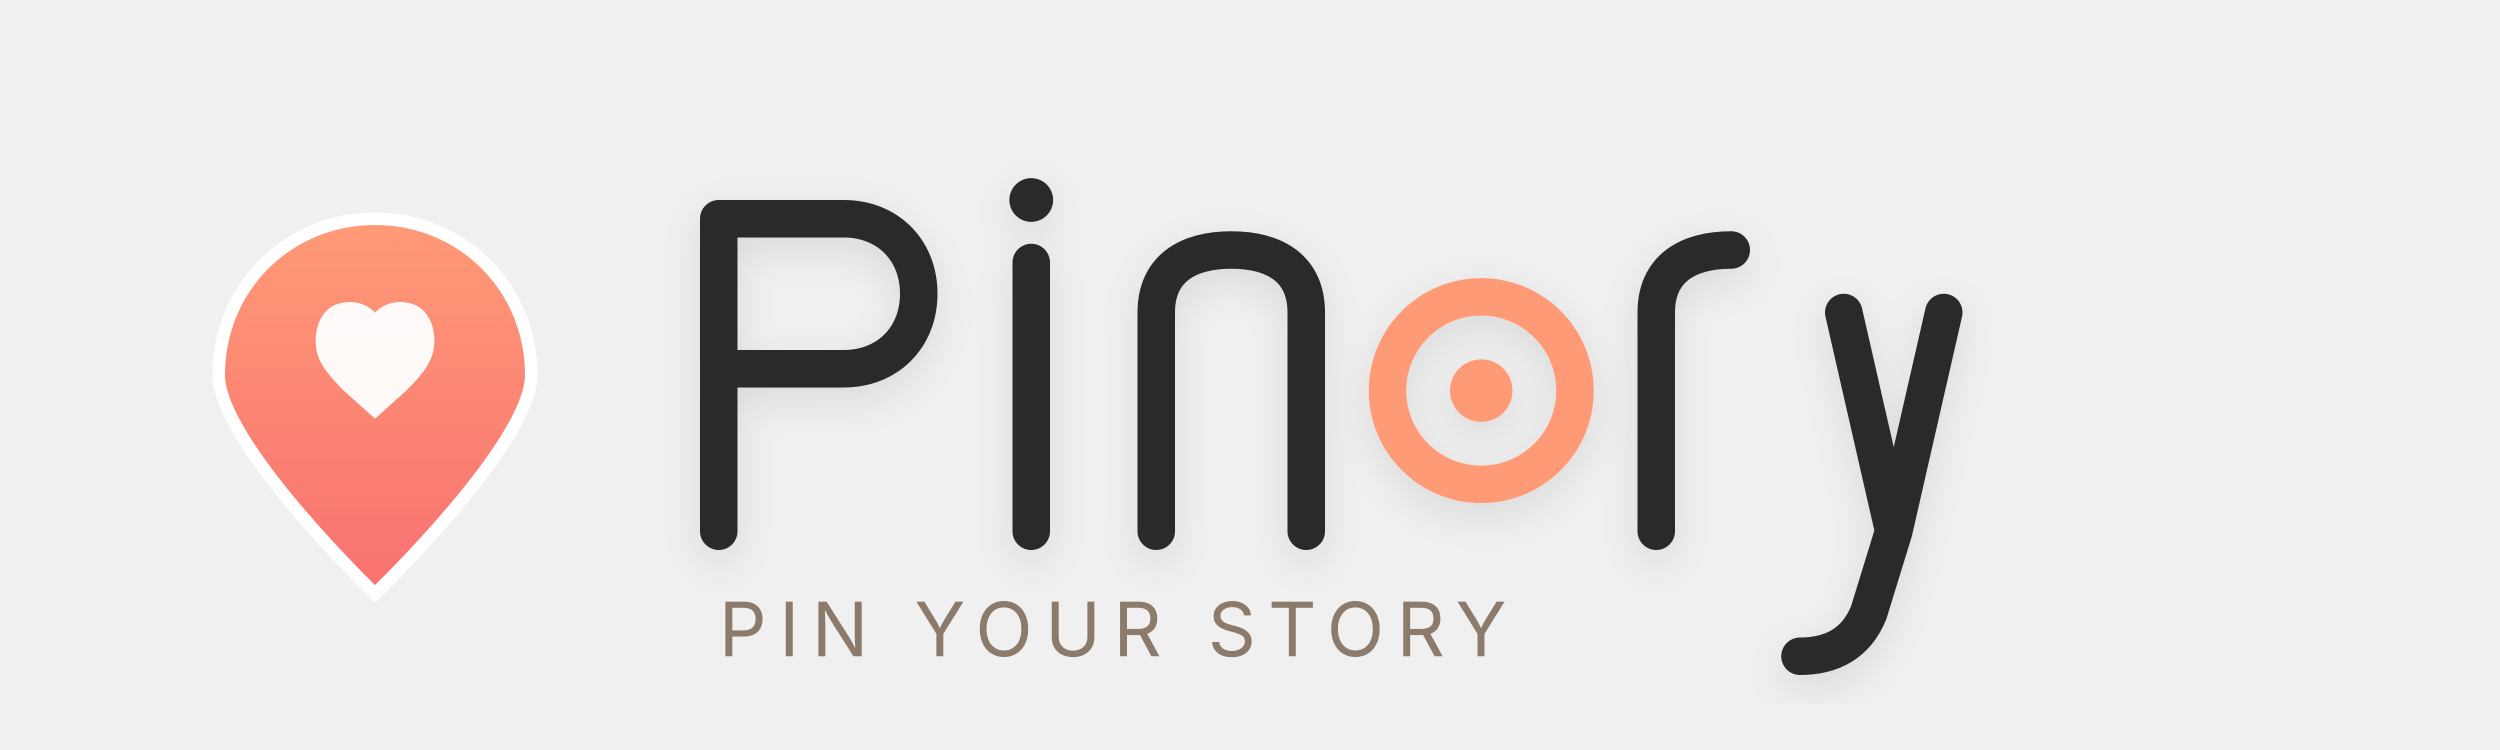
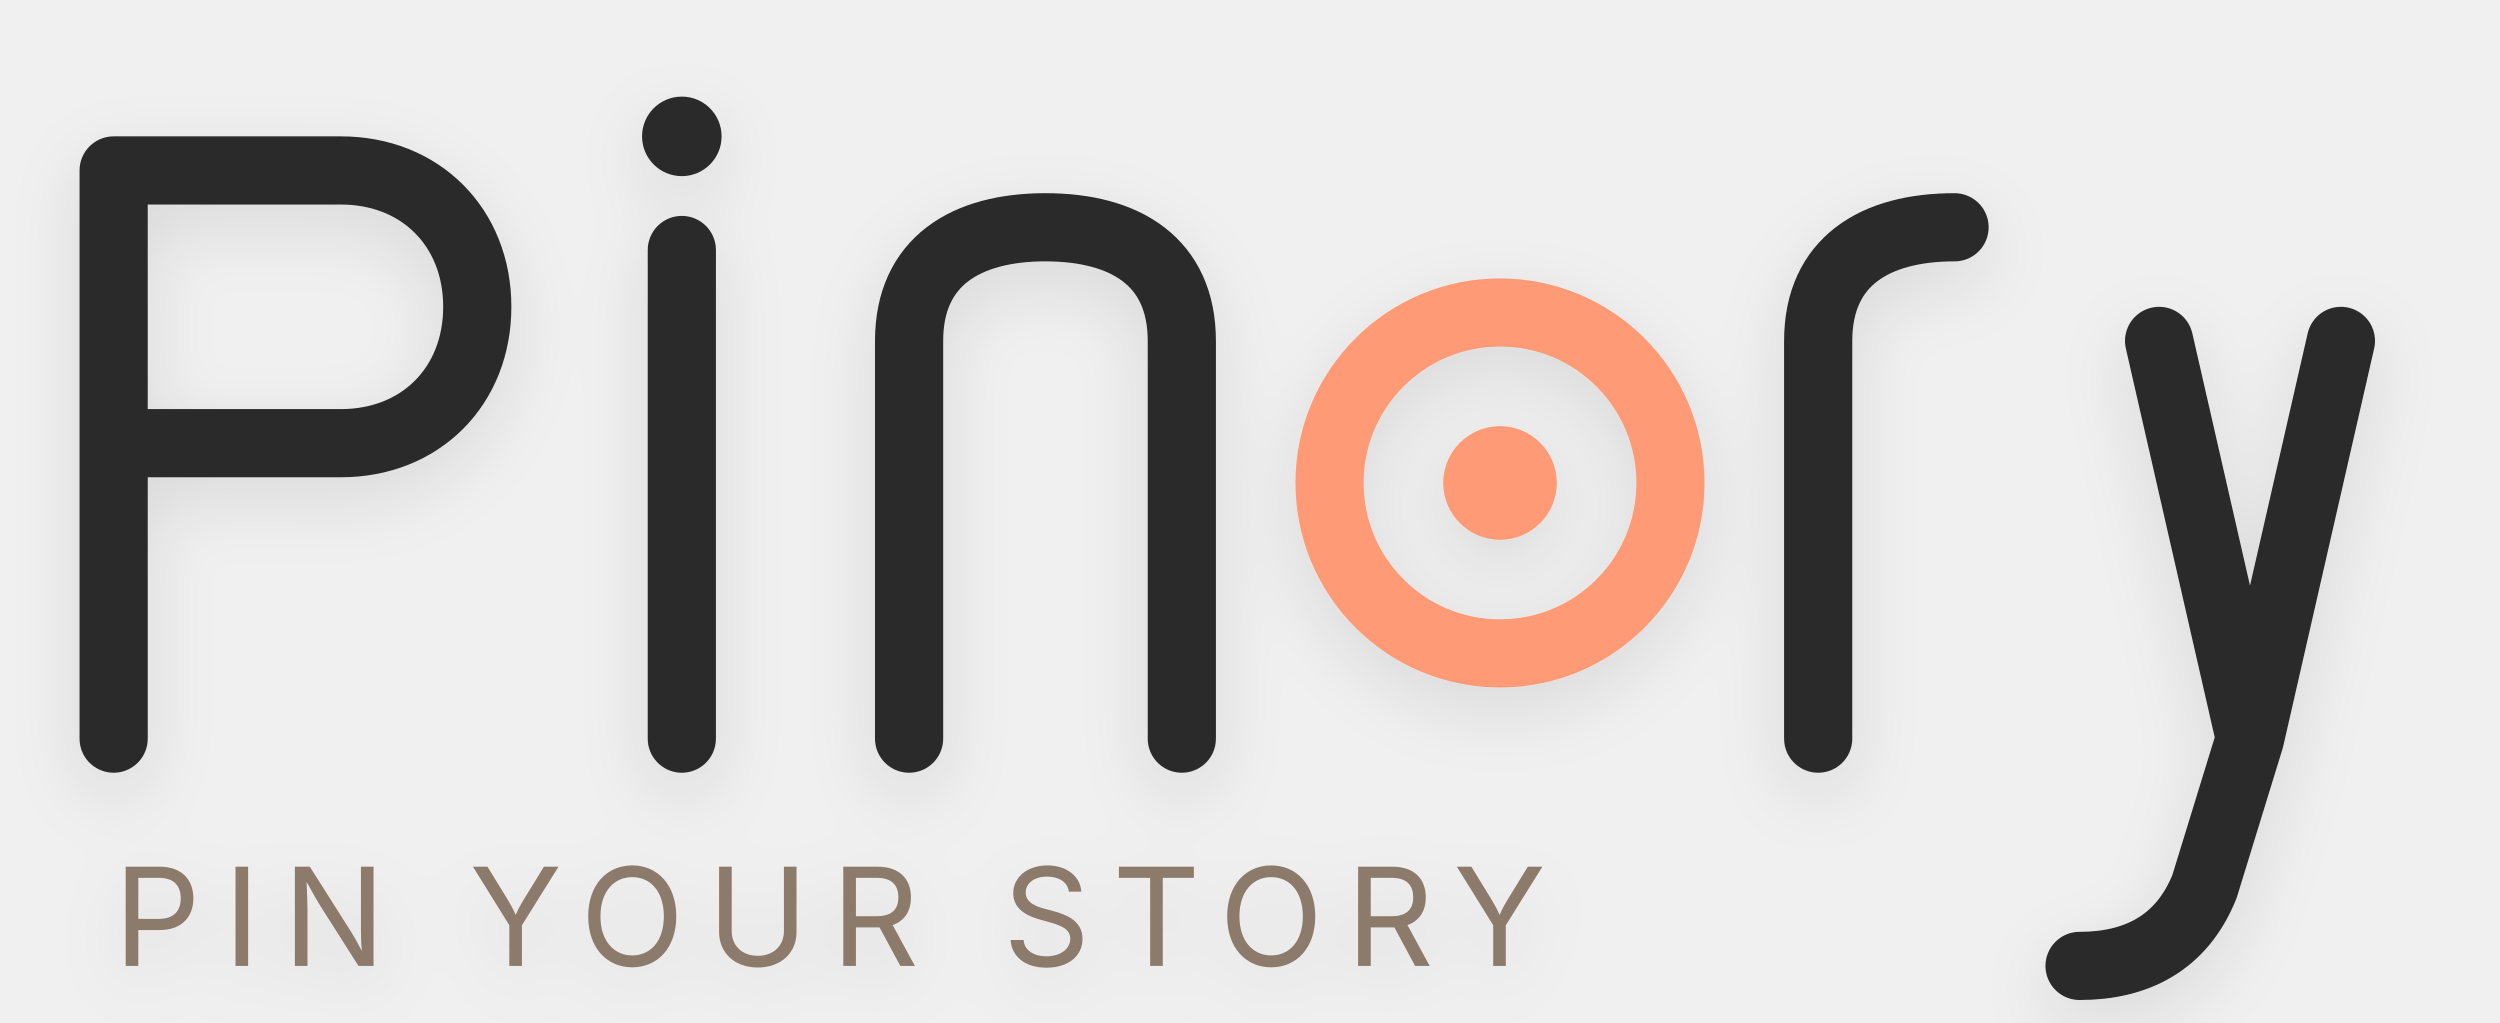
- <svg xmlns="http://www.w3.org/2000/svg" viewBox="0 0 400 120" fill="none">
+ <svg xmlns="http://www.w3.org/2000/svg" viewBox="0 0 220 90" fill="none">
  <defs>
-     <linearGradient id="pinGrad" x1="0%" y1="0%" x2="0%" y2="100%">
-       <stop offset="0%" style="stop-color:#ff9a76;stop-opacity:1" />
-       <stop offset="100%" style="stop-color:#f87171;stop-opacity:1" />
-     </linearGradient>
    <filter id="textShadow">
      <feDropShadow dx="0" dy="2" stdDeviation="3" flood-opacity="0.1" />
    </filter>
  </defs>
-   <g transform="translate(20, 20)">
-     <path d="M 40 15 C 26 15 15 26 15 40 C 15 51 40 75 40 75 C 40 75 65 51 65 40 C 65 26 54 15 40 15 Z" fill="url(#pinGrad)" stroke="#ffffff" stroke-width="2" />
-     <path d="M 40 30 C 38.5 28.5 36.5 28 34.5 28.5 C 32 29 30.5 31.5 30.5 34.5 C 30.5 37.5 32 39.5 35 42.5 L 40 47 L 45 42.5 C 48 39.5 49.5 37.5 49.5 34.5 C 49.5 31.5 48 29 45.5 28.5 C 43.5 28 41.5 28.5 40 30 Z" fill="#ffffff" opacity="0.95" />
-   </g>
-   <g filter="url(#textShadow)">
+   <g filter="url(#textShadow)" transform="translate(-105, -20)">
    <path d="M 115 35 L 115 85 M 115 35 L 135 35 C 142 35 147 40 147 47 C 147 54 142 59 135 59 L 115 59" stroke="#2c2c2c" stroke-width="6" stroke-linecap="round" stroke-linejoin="round" fill="none" />
    <circle cx="165" cy="32" r="3.5" fill="#2c2c2c" />
    <path d="M 165 42 L 165 85" stroke="#2c2c2c" stroke-width="6" stroke-linecap="round" />
    <path d="M 185 85 L 185 50 C 185 43 190 40 197 40 C 204 40 209 43 209 50 L 209 85" stroke="#2c2c2c" stroke-width="6" stroke-linecap="round" stroke-linejoin="round" fill="none" />
    <circle cx="237" cy="62.5" r="15" fill="none" stroke="#ff9a76" stroke-width="6" />
    <circle cx="237" cy="62.5" r="5" fill="#ff9a76" />
    <path d="M 265 85 L 265 50 C 265 43 270 40 277 40" stroke="#2c2c2c" stroke-width="6" stroke-linecap="round" stroke-linejoin="round" fill="none" />
    <path d="M 295 50 L 303 85 M 311 50 L 303 85 L 299 98 C 297 103 293 105 288 105" stroke="#2c2c2c" stroke-width="6" stroke-linecap="round" stroke-linejoin="round" fill="none" />
+     <text x="115" y="105" font-family="system-ui, -apple-system, sans-serif" font-size="12" fill="#8c7a6b" letter-spacing="2">
+       PIN YOUR STORY
+     </text>
  </g>
-   <text x="115" y="105" font-family="system-ui, -apple-system, sans-serif" font-size="12" fill="#8c7a6b" letter-spacing="2">
-     PIN YOUR STORY
-   </text>
</svg>
